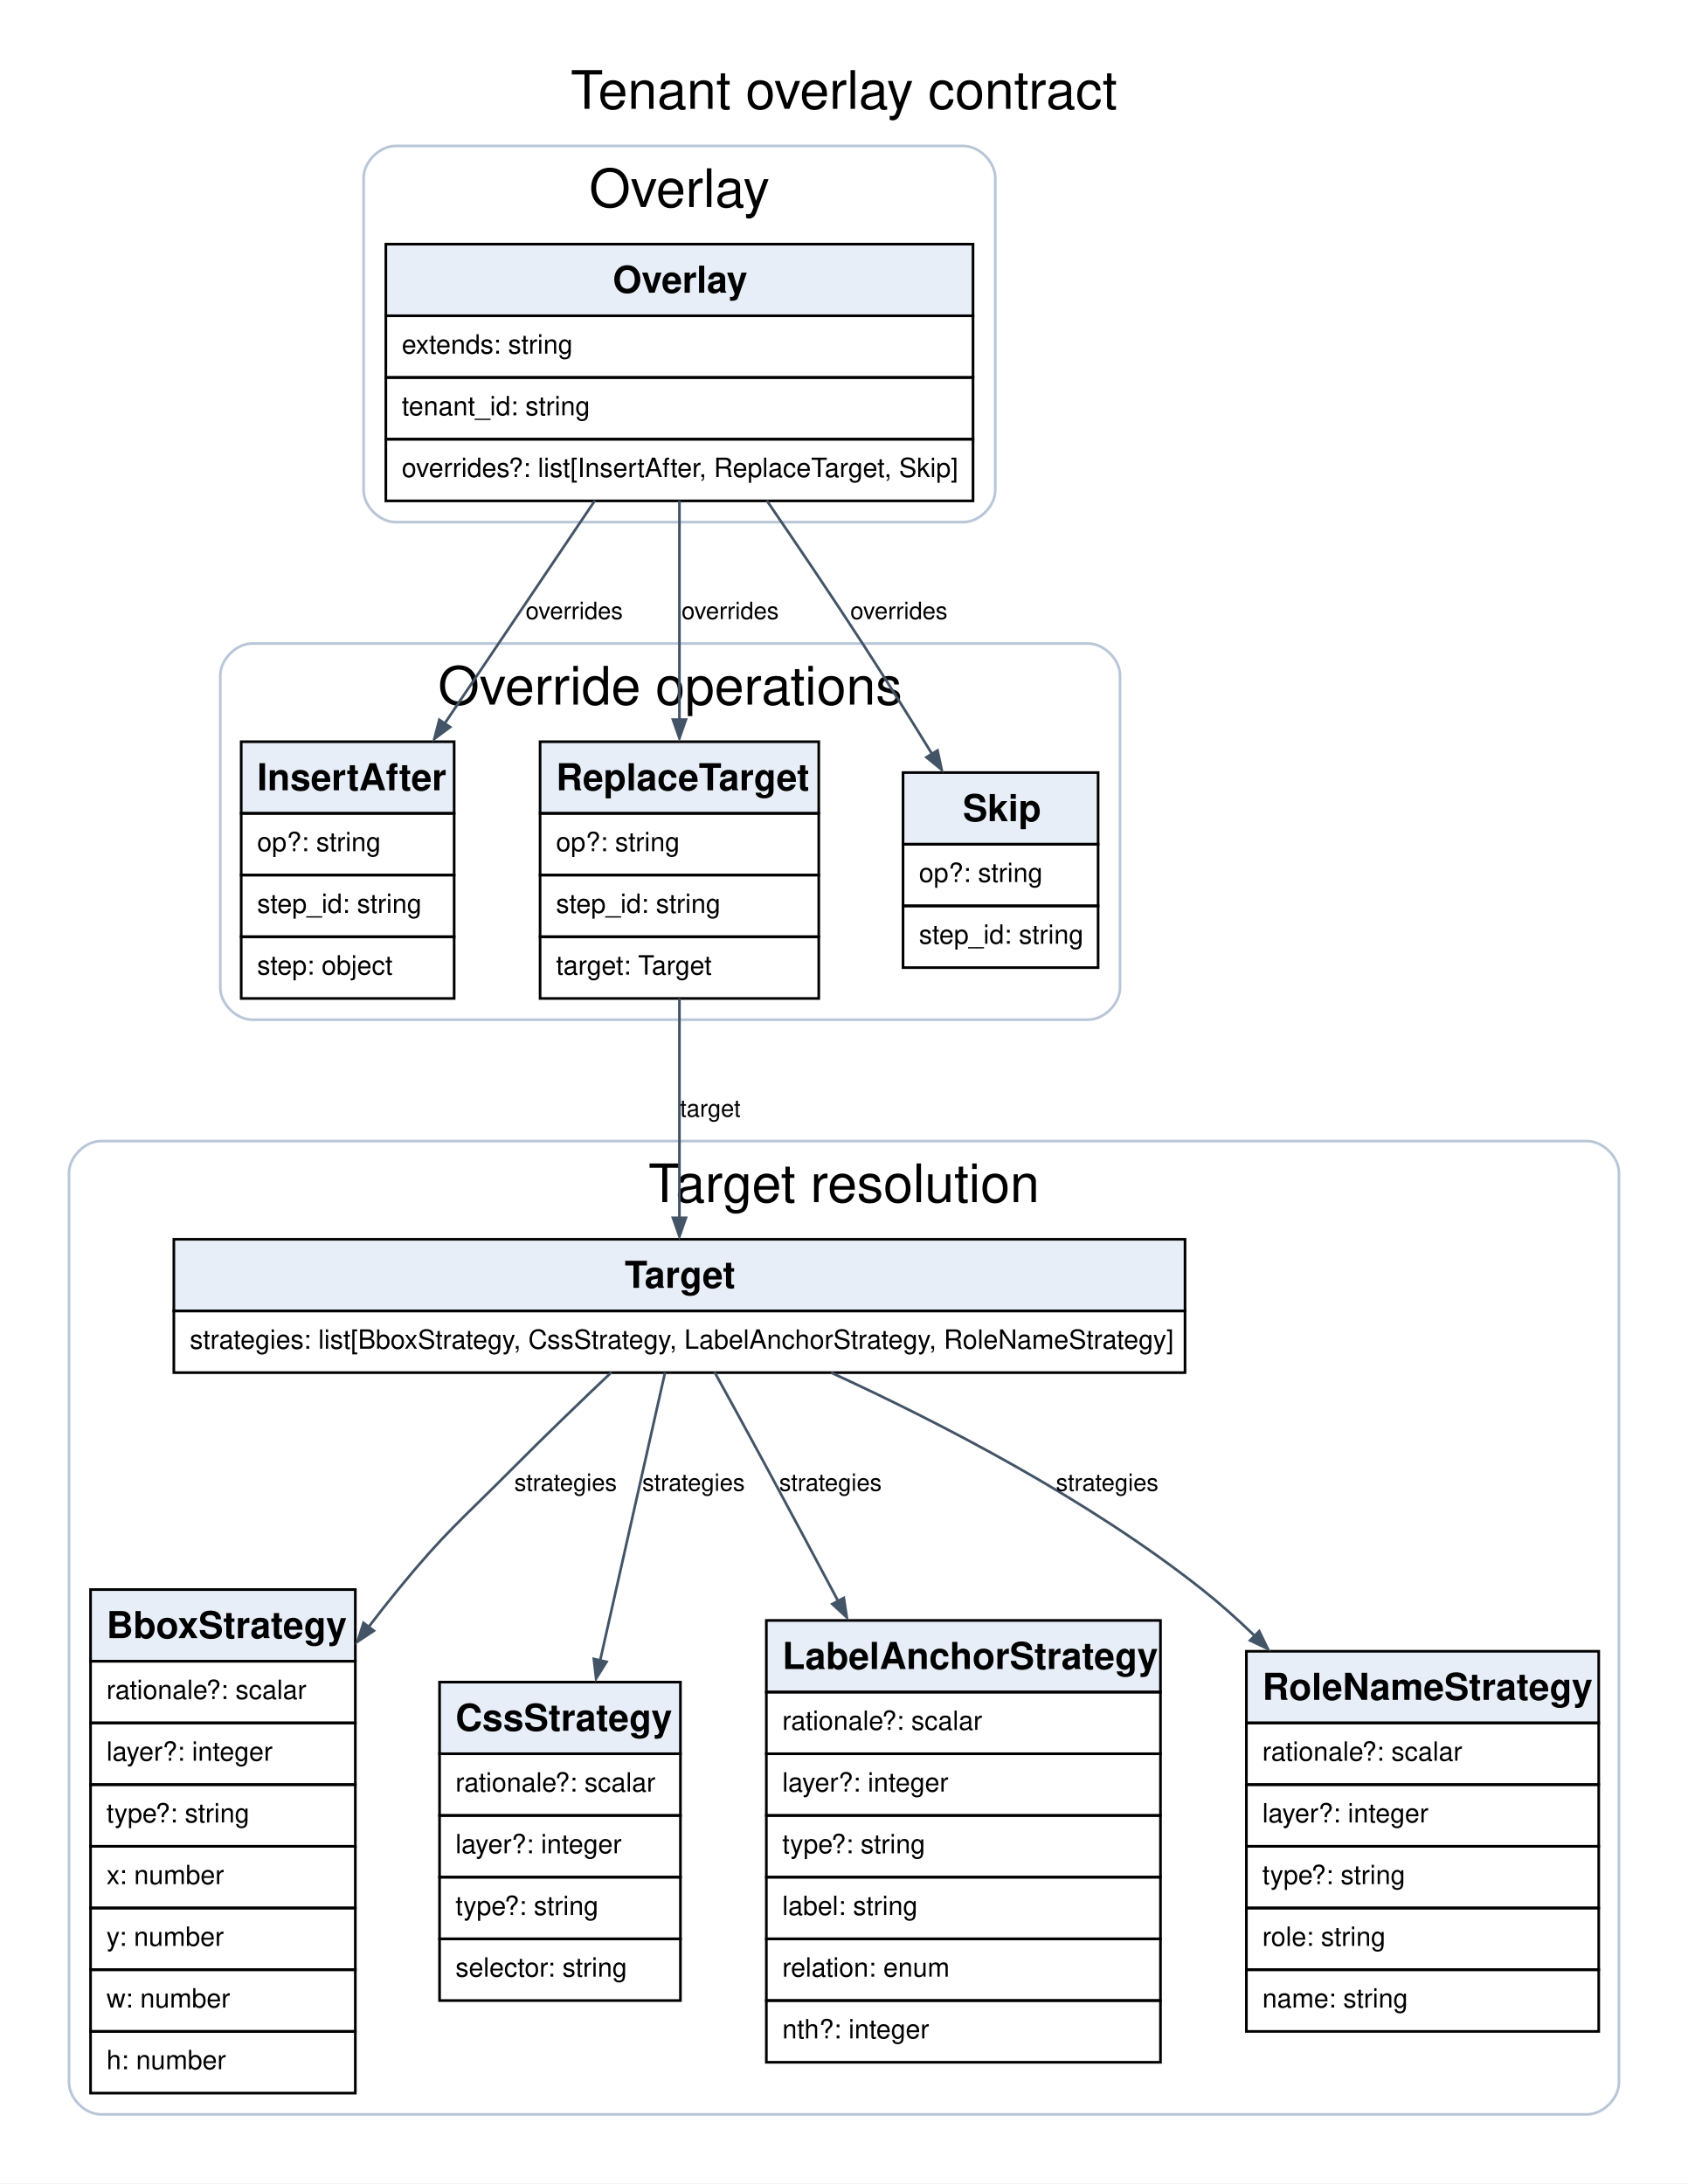
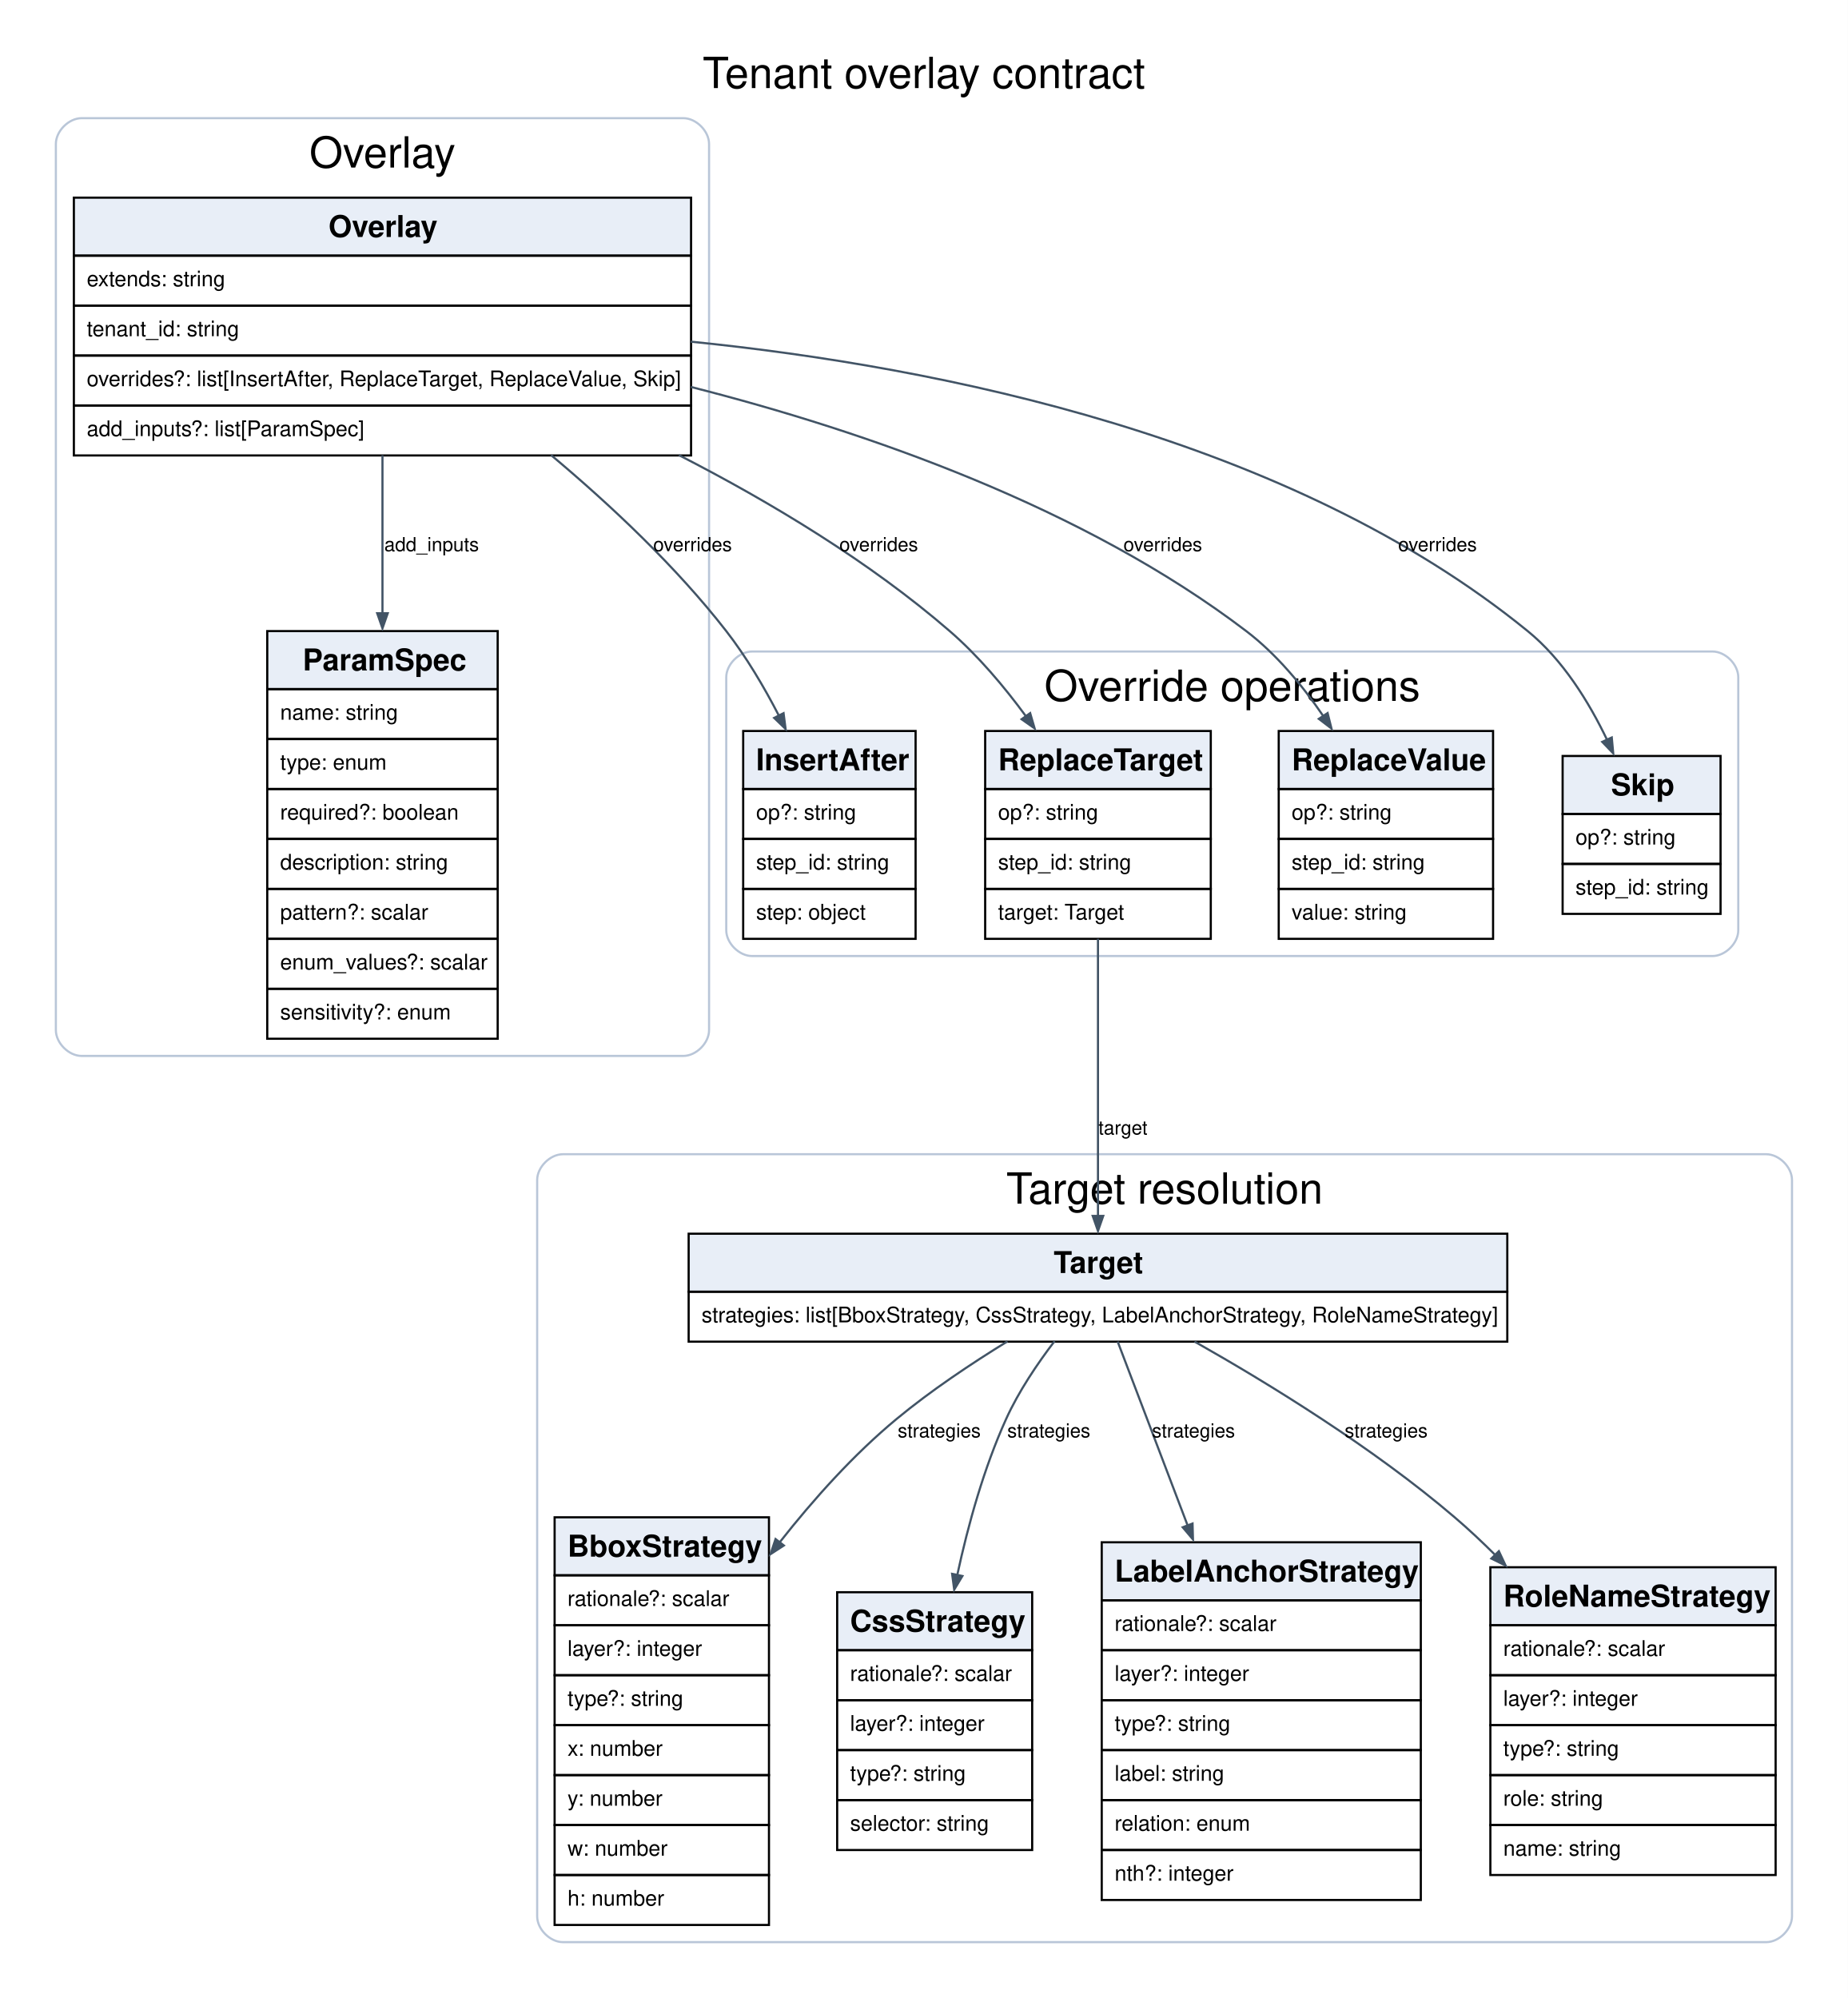
- <svg xmlns="http://www.w3.org/2000/svg" width="636pt" height="823pt" viewBox="0.00 0.00 636.00 823.00">
-   <g id="graph0" class="graph" transform="scale(1 1) rotate(0) translate(18 804.75)">
-     <polygon fill="#ffffff" stroke="none" points="-18,18 -18,-804.75 618,-804.75 618,18 -18,18" />
-     <text xml:space="preserve" text-anchor="middle" x="300" y="-763.75" font-family="Helvetica,sans-Serif" font-size="20.00">Tenant overlay contract</text>
+ <svg xmlns="http://www.w3.org/2000/svg" width="860pt" height="930pt" viewBox="0.00 0.00 860.00 930.00">
+   <g id="graph0" class="graph" transform="scale(1 1) rotate(0) translate(18 912)">
+     <polygon fill="#ffffff" stroke="none" points="-18,18 -18,-912 842,-912 842,18 -18,18" />
+     <text xml:space="preserve" text-anchor="middle" x="412" y="-871" font-family="Helvetica,sans-Serif" font-size="20.00">Tenant overlay contract</text>
    <g id="clust1" class="cluster">
-       <path fill="#ffffff" stroke="#b9c6d8" d="M20,-8C20,-8 580,-8 580,-8 586,-8 592,-14 592,-20 592,-20 592,-362.75 592,-362.75 592,-368.75 586,-374.75 580,-374.75 580,-374.75 20,-374.75 20,-374.75 14,-374.75 8,-368.75 8,-362.75 8,-362.75 8,-20 8,-20 8,-14 14,-8 20,-8" />
-       <text xml:space="preserve" text-anchor="middle" x="300" y="-351.75" font-family="Helvetica,sans-Serif" font-size="20.00">Target resolution</text>
+       <path fill="#ffffff" stroke="#b9c6d8" d="M244,-8C244,-8 804,-8 804,-8 810,-8 816,-14 816,-20 816,-20 816,-362.75 816,-362.75 816,-368.75 810,-374.75 804,-374.75 804,-374.75 244,-374.75 244,-374.75 238,-374.75 232,-368.75 232,-362.75 232,-362.75 232,-20 232,-20 232,-14 238,-8 244,-8" />
+       <text xml:space="preserve" text-anchor="middle" x="524" y="-351.75" font-family="Helvetica,sans-Serif" font-size="20.00">Target resolution</text>
    </g>
    <g id="clust2" class="cluster">
-       <path fill="#ffffff" stroke="#b9c6d8" d="M77,-420.5C77,-420.5 392,-420.5 392,-420.5 398,-420.5 404,-426.5 404,-432.5 404,-432.5 404,-550.25 404,-550.25 404,-556.25 398,-562.25 392,-562.25 392,-562.25 77,-562.25 77,-562.25 71,-562.25 65,-556.25 65,-550.25 65,-550.25 65,-432.5 65,-432.5 65,-426.5 71,-420.5 77,-420.5" />
-       <text xml:space="preserve" text-anchor="middle" x="234.5" y="-539.25" font-family="Helvetica,sans-Serif" font-size="20.00">Override operations</text>
+       <path fill="#ffffff" stroke="#b9c6d8" d="M332,-467C332,-467 779,-467 779,-467 785,-467 791,-473 791,-479 791,-479 791,-596.75 791,-596.75 791,-602.75 785,-608.75 779,-608.75 779,-608.75 332,-608.75 332,-608.75 326,-608.75 320,-602.75 320,-596.75 320,-596.75 320,-479 320,-479 320,-473 326,-467 332,-467" />
+       <text xml:space="preserve" text-anchor="middle" x="555.5" y="-585.75" font-family="Helvetica,sans-Serif" font-size="20.00">Override operations</text>
    </g>
    <g id="clust3" class="cluster">
-       <path fill="#ffffff" stroke="#b9c6d8" d="M131,-608C131,-608 345,-608 345,-608 351,-608 357,-614 357,-620 357,-620 357,-737.75 357,-737.75 357,-743.75 351,-749.75 345,-749.75 345,-749.75 131,-749.75 131,-749.75 125,-749.75 119,-743.75 119,-737.75 119,-737.75 119,-620 119,-620 119,-614 125,-608 131,-608" />
-       <text xml:space="preserve" text-anchor="middle" x="238" y="-726.75" font-family="Helvetica,sans-Serif" font-size="20.00">Overlay</text>
+       <path fill="#ffffff" stroke="#b9c6d8" d="M20,-420.5C20,-420.5 300,-420.5 300,-420.5 306,-420.5 312,-426.5 312,-432.5 312,-432.5 312,-845 312,-845 312,-851 306,-857 300,-857 300,-857 20,-857 20,-857 14,-857 8,-851 8,-845 8,-845 8,-432.5 8,-432.5 8,-426.5 14,-420.5 20,-420.5" />
+       <text xml:space="preserve" text-anchor="middle" x="160" y="-834" font-family="Helvetica,sans-Serif" font-size="20.00">Overlay</text>
    </g>
    <g id="node1" class="node">
-       <polygon fill="#ffffff" stroke="none" points="16.12,-16 16.12,-205.75 115.88,-205.75 115.88,-16 16.12,-16" />
-       <polygon fill="#e8eef7" stroke="none" points="16.12,-178.75 16.12,-205.75 115.88,-205.75 115.88,-178.75 16.12,-178.75" />
-       <polygon fill="none" stroke="black" points="16.12,-178.75 16.12,-205.75 115.88,-205.75 115.88,-178.75 16.12,-178.75" />
-       <text xml:space="preserve" text-anchor="start" x="22.12" y="-187.45" font-family="Helvetica,sans-Serif" font-weight="bold" font-size="14.00">BboxStrategy</text>
-       <polygon fill="none" stroke="black" points="16.12,-155.5 16.12,-178.75 115.88,-178.75 115.88,-155.5 16.12,-155.5" />
-       <text xml:space="preserve" text-anchor="start" x="22.12" y="-164.5" font-family="Helvetica,sans-Serif" font-size="10.00">rationale?: scalar</text>
-       <polygon fill="none" stroke="black" points="16.12,-132.25 16.12,-155.5 115.88,-155.5 115.88,-132.25 16.12,-132.25" />
-       <text xml:space="preserve" text-anchor="start" x="22.12" y="-141.25" font-family="Helvetica,sans-Serif" font-size="10.00">layer?: integer</text>
-       <polygon fill="none" stroke="black" points="16.12,-109 16.12,-132.25 115.88,-132.25 115.88,-109 16.12,-109" />
-       <text xml:space="preserve" text-anchor="start" x="22.12" y="-118" font-family="Helvetica,sans-Serif" font-size="10.00">type?: string</text>
-       <polygon fill="none" stroke="black" points="16.12,-85.75 16.12,-109 115.88,-109 115.88,-85.75 16.12,-85.75" />
-       <text xml:space="preserve" text-anchor="start" x="22.12" y="-94.75" font-family="Helvetica,sans-Serif" font-size="10.00">x: number</text>
-       <polygon fill="none" stroke="black" points="16.12,-62.5 16.12,-85.75 115.88,-85.75 115.88,-62.5 16.12,-62.5" />
-       <text xml:space="preserve" text-anchor="start" x="22.12" y="-71.5" font-family="Helvetica,sans-Serif" font-size="10.00">y: number</text>
-       <polygon fill="none" stroke="black" points="16.12,-39.25 16.12,-62.5 115.88,-62.5 115.88,-39.25 16.12,-39.25" />
-       <text xml:space="preserve" text-anchor="start" x="22.12" y="-48.25" font-family="Helvetica,sans-Serif" font-size="10.00">w: number</text>
-       <polygon fill="none" stroke="black" points="16.12,-16 16.12,-39.25 115.88,-39.25 115.88,-16 16.12,-16" />
-       <text xml:space="preserve" text-anchor="start" x="22.12" y="-25" font-family="Helvetica,sans-Serif" font-size="10.00">h: number</text>
+       <polygon fill="#ffffff" stroke="none" points="240.12,-16 240.12,-205.75 339.88,-205.75 339.88,-16 240.12,-16" />
+       <polygon fill="#e8eef7" stroke="none" points="240.12,-178.75 240.12,-205.75 339.88,-205.75 339.88,-178.75 240.12,-178.75" />
+       <polygon fill="none" stroke="black" points="240.12,-178.75 240.12,-205.75 339.88,-205.75 339.88,-178.75 240.12,-178.75" />
+       <text xml:space="preserve" text-anchor="start" x="246.12" y="-187.45" font-family="Helvetica,sans-Serif" font-weight="bold" font-size="14.00">BboxStrategy</text>
+       <polygon fill="none" stroke="black" points="240.12,-155.5 240.12,-178.75 339.88,-178.75 339.88,-155.5 240.12,-155.5" />
+       <text xml:space="preserve" text-anchor="start" x="246.12" y="-164.5" font-family="Helvetica,sans-Serif" font-size="10.00">rationale?: scalar</text>
+       <polygon fill="none" stroke="black" points="240.12,-132.25 240.12,-155.5 339.88,-155.5 339.88,-132.25 240.12,-132.25" />
+       <text xml:space="preserve" text-anchor="start" x="246.12" y="-141.25" font-family="Helvetica,sans-Serif" font-size="10.00">layer?: integer</text>
+       <polygon fill="none" stroke="black" points="240.12,-109 240.12,-132.25 339.88,-132.25 339.88,-109 240.12,-109" />
+       <text xml:space="preserve" text-anchor="start" x="246.12" y="-118" font-family="Helvetica,sans-Serif" font-size="10.00">type?: string</text>
+       <polygon fill="none" stroke="black" points="240.12,-85.75 240.12,-109 339.88,-109 339.88,-85.75 240.12,-85.75" />
+       <text xml:space="preserve" text-anchor="start" x="246.12" y="-94.75" font-family="Helvetica,sans-Serif" font-size="10.00">x: number</text>
+       <polygon fill="none" stroke="black" points="240.12,-62.5 240.12,-85.75 339.88,-85.75 339.88,-62.5 240.12,-62.5" />
+       <text xml:space="preserve" text-anchor="start" x="246.12" y="-71.5" font-family="Helvetica,sans-Serif" font-size="10.00">y: number</text>
+       <polygon fill="none" stroke="black" points="240.12,-39.25 240.12,-62.5 339.88,-62.5 339.88,-39.25 240.12,-39.25" />
+       <text xml:space="preserve" text-anchor="start" x="246.12" y="-48.25" font-family="Helvetica,sans-Serif" font-size="10.00">w: number</text>
+       <polygon fill="none" stroke="black" points="240.12,-16 240.12,-39.25 339.88,-39.25 339.88,-16 240.12,-16" />
+       <text xml:space="preserve" text-anchor="start" x="246.12" y="-25" font-family="Helvetica,sans-Serif" font-size="10.00">h: number</text>
    </g>
    <g id="node2" class="node">
-       <polygon fill="#ffffff" stroke="none" points="147.62,-50.88 147.62,-170.88 238.38,-170.88 238.38,-50.88 147.62,-50.88" />
-       <polygon fill="#e8eef7" stroke="none" points="147.62,-143.88 147.62,-170.88 238.38,-170.88 238.38,-143.88 147.62,-143.88" />
-       <polygon fill="none" stroke="black" points="147.62,-143.88 147.62,-170.88 238.38,-170.88 238.38,-143.88 147.62,-143.88" />
-       <text xml:space="preserve" text-anchor="start" x="153.62" y="-152.57" font-family="Helvetica,sans-Serif" font-weight="bold" font-size="14.00">CssStrategy</text>
-       <polygon fill="none" stroke="black" points="147.62,-120.62 147.62,-143.88 238.38,-143.88 238.38,-120.62 147.62,-120.62" />
-       <text xml:space="preserve" text-anchor="start" x="153.62" y="-129.62" font-family="Helvetica,sans-Serif" font-size="10.00">rationale?: scalar</text>
-       <polygon fill="none" stroke="black" points="147.62,-97.38 147.62,-120.62 238.38,-120.62 238.38,-97.38 147.62,-97.38" />
-       <text xml:space="preserve" text-anchor="start" x="153.62" y="-106.38" font-family="Helvetica,sans-Serif" font-size="10.00">layer?: integer</text>
-       <polygon fill="none" stroke="black" points="147.62,-74.12 147.62,-97.38 238.38,-97.38 238.38,-74.12 147.62,-74.12" />
-       <text xml:space="preserve" text-anchor="start" x="153.62" y="-83.12" font-family="Helvetica,sans-Serif" font-size="10.00">type?: string</text>
-       <polygon fill="none" stroke="black" points="147.62,-50.88 147.62,-74.12 238.38,-74.12 238.38,-50.88 147.62,-50.88" />
-       <text xml:space="preserve" text-anchor="start" x="153.62" y="-59.88" font-family="Helvetica,sans-Serif" font-size="10.00">selector: string</text>
+       <polygon fill="#ffffff" stroke="none" points="371.62,-50.88 371.62,-170.88 462.38,-170.88 462.38,-50.88 371.62,-50.88" />
+       <polygon fill="#e8eef7" stroke="none" points="371.62,-143.88 371.62,-170.88 462.38,-170.88 462.38,-143.88 371.62,-143.88" />
+       <polygon fill="none" stroke="black" points="371.62,-143.88 371.62,-170.88 462.38,-170.88 462.38,-143.88 371.62,-143.88" />
+       <text xml:space="preserve" text-anchor="start" x="377.62" y="-152.57" font-family="Helvetica,sans-Serif" font-weight="bold" font-size="14.00">CssStrategy</text>
+       <polygon fill="none" stroke="black" points="371.62,-120.62 371.62,-143.88 462.38,-143.88 462.38,-120.62 371.62,-120.62" />
+       <text xml:space="preserve" text-anchor="start" x="377.62" y="-129.62" font-family="Helvetica,sans-Serif" font-size="10.00">rationale?: scalar</text>
+       <polygon fill="none" stroke="black" points="371.62,-97.38 371.62,-120.62 462.38,-120.62 462.38,-97.38 371.62,-97.38" />
+       <text xml:space="preserve" text-anchor="start" x="377.62" y="-106.38" font-family="Helvetica,sans-Serif" font-size="10.00">layer?: integer</text>
+       <polygon fill="none" stroke="black" points="371.62,-74.12 371.62,-97.38 462.38,-97.38 462.38,-74.12 371.62,-74.12" />
+       <text xml:space="preserve" text-anchor="start" x="377.62" y="-83.12" font-family="Helvetica,sans-Serif" font-size="10.00">type?: string</text>
+       <polygon fill="none" stroke="black" points="371.62,-50.88 371.62,-74.12 462.38,-74.12 462.38,-50.88 371.62,-50.88" />
+       <text xml:space="preserve" text-anchor="start" x="377.62" y="-59.88" font-family="Helvetica,sans-Serif" font-size="10.00">selector: string</text>
    </g>
    <g id="node3" class="node">
-       <polygon fill="#ffffff" stroke="none" points="270.75,-27.62 270.75,-194.12 419.25,-194.12 419.25,-27.62 270.75,-27.62" />
-       <polygon fill="#e8eef7" stroke="none" points="270.75,-167.12 270.75,-194.12 419.25,-194.12 419.25,-167.12 270.75,-167.12" />
-       <polygon fill="none" stroke="black" points="270.75,-167.12 270.75,-194.12 419.25,-194.12 419.25,-167.12 270.75,-167.12" />
-       <text xml:space="preserve" text-anchor="start" x="276.75" y="-175.82" font-family="Helvetica,sans-Serif" font-weight="bold" font-size="14.00">LabelAnchorStrategy</text>
-       <polygon fill="none" stroke="black" points="270.75,-143.88 270.75,-167.12 419.25,-167.12 419.25,-143.88 270.75,-143.88" />
-       <text xml:space="preserve" text-anchor="start" x="276.75" y="-152.88" font-family="Helvetica,sans-Serif" font-size="10.00">rationale?: scalar</text>
-       <polygon fill="none" stroke="black" points="270.75,-120.62 270.75,-143.88 419.25,-143.88 419.25,-120.62 270.75,-120.62" />
-       <text xml:space="preserve" text-anchor="start" x="276.75" y="-129.62" font-family="Helvetica,sans-Serif" font-size="10.00">layer?: integer</text>
-       <polygon fill="none" stroke="black" points="270.75,-97.38 270.75,-120.62 419.25,-120.62 419.25,-97.38 270.75,-97.38" />
-       <text xml:space="preserve" text-anchor="start" x="276.75" y="-106.38" font-family="Helvetica,sans-Serif" font-size="10.00">type?: string</text>
-       <polygon fill="none" stroke="black" points="270.75,-74.12 270.75,-97.38 419.25,-97.38 419.25,-74.12 270.75,-74.12" />
-       <text xml:space="preserve" text-anchor="start" x="276.75" y="-83.12" font-family="Helvetica,sans-Serif" font-size="10.00">label: string</text>
-       <polygon fill="none" stroke="black" points="270.75,-50.88 270.75,-74.12 419.25,-74.12 419.25,-50.88 270.75,-50.88" />
-       <text xml:space="preserve" text-anchor="start" x="276.75" y="-59.88" font-family="Helvetica,sans-Serif" font-size="10.00">relation: enum</text>
-       <polygon fill="none" stroke="black" points="270.75,-27.62 270.75,-50.88 419.25,-50.88 419.25,-27.62 270.75,-27.62" />
-       <text xml:space="preserve" text-anchor="start" x="276.75" y="-36.62" font-family="Helvetica,sans-Serif" font-size="10.00">nth?: integer</text>
+       <polygon fill="#ffffff" stroke="none" points="494.75,-27.62 494.75,-194.12 643.25,-194.12 643.25,-27.62 494.75,-27.62" />
+       <polygon fill="#e8eef7" stroke="none" points="494.75,-167.12 494.75,-194.12 643.25,-194.12 643.25,-167.12 494.75,-167.12" />
+       <polygon fill="none" stroke="black" points="494.75,-167.12 494.75,-194.12 643.25,-194.12 643.25,-167.12 494.75,-167.12" />
+       <text xml:space="preserve" text-anchor="start" x="500.75" y="-175.82" font-family="Helvetica,sans-Serif" font-weight="bold" font-size="14.00">LabelAnchorStrategy</text>
+       <polygon fill="none" stroke="black" points="494.75,-143.88 494.75,-167.12 643.25,-167.12 643.25,-143.88 494.75,-143.88" />
+       <text xml:space="preserve" text-anchor="start" x="500.75" y="-152.88" font-family="Helvetica,sans-Serif" font-size="10.00">rationale?: scalar</text>
+       <polygon fill="none" stroke="black" points="494.75,-120.62 494.75,-143.88 643.25,-143.88 643.25,-120.62 494.75,-120.62" />
+       <text xml:space="preserve" text-anchor="start" x="500.75" y="-129.62" font-family="Helvetica,sans-Serif" font-size="10.00">layer?: integer</text>
+       <polygon fill="none" stroke="black" points="494.75,-97.38 494.75,-120.62 643.25,-120.62 643.25,-97.38 494.75,-97.38" />
+       <text xml:space="preserve" text-anchor="start" x="500.75" y="-106.38" font-family="Helvetica,sans-Serif" font-size="10.00">type?: string</text>
+       <polygon fill="none" stroke="black" points="494.75,-74.12 494.75,-97.38 643.25,-97.38 643.25,-74.12 494.75,-74.12" />
+       <text xml:space="preserve" text-anchor="start" x="500.75" y="-83.12" font-family="Helvetica,sans-Serif" font-size="10.00">label: string</text>
+       <polygon fill="none" stroke="black" points="494.75,-50.88 494.75,-74.12 643.25,-74.12 643.25,-50.88 494.75,-50.88" />
+       <text xml:space="preserve" text-anchor="start" x="500.75" y="-59.88" font-family="Helvetica,sans-Serif" font-size="10.00">relation: enum</text>
+       <polygon fill="none" stroke="black" points="494.75,-27.62 494.75,-50.88 643.25,-50.88 643.25,-27.62 494.75,-27.62" />
+       <text xml:space="preserve" text-anchor="start" x="500.75" y="-36.62" font-family="Helvetica,sans-Serif" font-size="10.00">nth?: integer</text>
    </g>
    <g id="node4" class="node">
-       <polygon fill="#ffffff" stroke="none" points="451.62,-39.25 451.62,-182.5 584.38,-182.5 584.38,-39.25 451.62,-39.25" />
-       <polygon fill="#e8eef7" stroke="none" points="451.62,-155.5 451.62,-182.5 584.38,-182.5 584.38,-155.5 451.62,-155.5" />
-       <polygon fill="none" stroke="black" points="451.62,-155.5 451.62,-182.5 584.38,-182.5 584.38,-155.5 451.62,-155.5" />
-       <text xml:space="preserve" text-anchor="start" x="457.62" y="-164.2" font-family="Helvetica,sans-Serif" font-weight="bold" font-size="14.00">RoleNameStrategy</text>
-       <polygon fill="none" stroke="black" points="451.62,-132.25 451.62,-155.5 584.38,-155.5 584.38,-132.25 451.62,-132.25" />
-       <text xml:space="preserve" text-anchor="start" x="457.62" y="-141.25" font-family="Helvetica,sans-Serif" font-size="10.00">rationale?: scalar</text>
-       <polygon fill="none" stroke="black" points="451.62,-109 451.62,-132.25 584.38,-132.25 584.38,-109 451.62,-109" />
-       <text xml:space="preserve" text-anchor="start" x="457.62" y="-118" font-family="Helvetica,sans-Serif" font-size="10.00">layer?: integer</text>
-       <polygon fill="none" stroke="black" points="451.62,-85.75 451.62,-109 584.38,-109 584.38,-85.75 451.62,-85.75" />
-       <text xml:space="preserve" text-anchor="start" x="457.62" y="-94.75" font-family="Helvetica,sans-Serif" font-size="10.00">type?: string</text>
-       <polygon fill="none" stroke="black" points="451.62,-62.5 451.62,-85.75 584.38,-85.75 584.38,-62.5 451.62,-62.5" />
-       <text xml:space="preserve" text-anchor="start" x="457.62" y="-71.5" font-family="Helvetica,sans-Serif" font-size="10.00">role: string</text>
-       <polygon fill="none" stroke="black" points="451.62,-39.25 451.62,-62.5 584.38,-62.5 584.38,-39.25 451.62,-39.25" />
-       <text xml:space="preserve" text-anchor="start" x="457.62" y="-48.25" font-family="Helvetica,sans-Serif" font-size="10.00">name: string</text>
+       <polygon fill="#ffffff" stroke="none" points="675.62,-39.25 675.62,-182.5 808.38,-182.5 808.38,-39.25 675.62,-39.25" />
+       <polygon fill="#e8eef7" stroke="none" points="675.62,-155.5 675.62,-182.5 808.38,-182.5 808.38,-155.5 675.62,-155.5" />
+       <polygon fill="none" stroke="black" points="675.62,-155.5 675.62,-182.5 808.38,-182.5 808.38,-155.5 675.62,-155.5" />
+       <text xml:space="preserve" text-anchor="start" x="681.62" y="-164.2" font-family="Helvetica,sans-Serif" font-weight="bold" font-size="14.00">RoleNameStrategy</text>
+       <polygon fill="none" stroke="black" points="675.62,-132.25 675.62,-155.5 808.38,-155.5 808.38,-132.25 675.62,-132.25" />
+       <text xml:space="preserve" text-anchor="start" x="681.62" y="-141.25" font-family="Helvetica,sans-Serif" font-size="10.00">rationale?: scalar</text>
+       <polygon fill="none" stroke="black" points="675.62,-109 675.62,-132.25 808.38,-132.25 808.38,-109 675.62,-109" />
+       <text xml:space="preserve" text-anchor="start" x="681.62" y="-118" font-family="Helvetica,sans-Serif" font-size="10.00">layer?: integer</text>
+       <polygon fill="none" stroke="black" points="675.62,-85.75 675.62,-109 808.38,-109 808.38,-85.75 675.62,-85.75" />
+       <text xml:space="preserve" text-anchor="start" x="681.62" y="-94.75" font-family="Helvetica,sans-Serif" font-size="10.00">type?: string</text>
+       <polygon fill="none" stroke="black" points="675.62,-62.5 675.62,-85.75 808.38,-85.75 808.38,-62.5 675.62,-62.5" />
+       <text xml:space="preserve" text-anchor="start" x="681.62" y="-71.5" font-family="Helvetica,sans-Serif" font-size="10.00">role: string</text>
+       <polygon fill="none" stroke="black" points="675.62,-39.25 675.62,-62.5 808.38,-62.5 808.38,-39.25 675.62,-39.25" />
+       <text xml:space="preserve" text-anchor="start" x="681.62" y="-48.25" font-family="Helvetica,sans-Serif" font-size="10.00">name: string</text>
    </g>
    <g id="node5" class="node">
-       <polygon fill="#ffffff" stroke="none" points="47.5,-287.5 47.5,-337.75 428.5,-337.75 428.5,-287.5 47.5,-287.5" />
-       <polygon fill="#e8eef7" stroke="none" points="47.5,-310.75 47.5,-337.75 428.5,-337.75 428.5,-310.75 47.5,-310.75" />
-       <polygon fill="none" stroke="black" points="47.5,-310.75 47.5,-337.75 428.5,-337.75 428.5,-310.75 47.5,-310.75" />
-       <text xml:space="preserve" text-anchor="start" x="217.38" y="-319.45" font-family="Helvetica,sans-Serif" font-weight="bold" font-size="14.00">Target</text>
-       <polygon fill="none" stroke="black" points="47.5,-287.5 47.5,-310.75 428.5,-310.75 428.5,-287.5 47.5,-287.5" />
-       <text xml:space="preserve" text-anchor="start" x="53.5" y="-296.5" font-family="Helvetica,sans-Serif" font-size="10.00">strategies: list[BboxStrategy, CssStrategy, LabelAnchorStrategy, RoleNameStrategy]</text>
+       <polygon fill="#ffffff" stroke="none" points="302.5,-287.5 302.5,-337.75 683.5,-337.75 683.5,-287.5 302.5,-287.5" />
+       <polygon fill="#e8eef7" stroke="none" points="302.5,-310.75 302.5,-337.75 683.5,-337.75 683.5,-310.75 302.5,-310.75" />
+       <polygon fill="none" stroke="black" points="302.5,-310.75 302.5,-337.75 683.5,-337.75 683.5,-310.75 302.5,-310.75" />
+       <text xml:space="preserve" text-anchor="start" x="472.38" y="-319.45" font-family="Helvetica,sans-Serif" font-weight="bold" font-size="14.00">Target</text>
+       <polygon fill="none" stroke="black" points="302.5,-287.5 302.5,-310.75 683.5,-310.75 683.5,-287.5 302.5,-287.5" />
+       <text xml:space="preserve" text-anchor="start" x="308.5" y="-296.5" font-family="Helvetica,sans-Serif" font-size="10.00">strategies: list[BboxStrategy, CssStrategy, LabelAnchorStrategy, RoleNameStrategy]</text>
+     </g>
+     <g id="edge7" class="edge">
+       <path fill="none" stroke="#425466" d="M450.88,-287.64C434.17,-277.37 415.18,-264.7 399.25,-251.5 379.36,-235.02 360.77,-214.34 344.77,-193.99" />
+       <polygon fill="#425466" stroke="#425466" points="346.81,-192.63 340.59,-188.59 342.94,-195.63 346.81,-192.63" />
+       <text xml:space="preserve" text-anchor="middle" x="419.12" y="-242.95" font-family="Helvetica,sans-Serif" font-size="9.00">strategies</text>
+     </g>
+     <g id="edge8" class="edge">
+       <path fill="none" stroke="#425466" d="M472.83,-287.78C464.78,-277.24 456.07,-264.33 450.25,-251.5 439.94,-228.77 432.6,-202.44 427.5,-178.82" />
+       <polygon fill="#425466" stroke="#425466" points="429.91,-178.42 426.09,-172.07 425.12,-179.42 429.91,-178.42" />
+       <text xml:space="preserve" text-anchor="middle" x="470.12" y="-242.95" font-family="Helvetica,sans-Serif" font-size="9.00">strategies</text>
+     </g>
+     <g id="edge9" class="edge">
+       <path fill="none" stroke="#425466" d="M502.17,-287.53C510.32,-266.1 522.77,-233.39 534.72,-201.97" />
+       <polygon fill="#425466" stroke="#425466" points="537.01,-202.85 537.21,-195.44 532.43,-201.11 537.01,-202.85" />
+       <text xml:space="preserve" text-anchor="middle" x="537.46" y="-242.95" font-family="Helvetica,sans-Serif" font-size="9.00">strategies</text>
+     </g>
+     <g id="edge10" class="edge">
+       <path fill="none" stroke="#425466" d="M537.95,-287.54C572.74,-267.85 621.19,-238.07 659,-205.75 665.46,-200.23 671.88,-194.21 678.12,-187.97" />
+       <polygon fill="#425466" stroke="#425466" points="679.58,-189.98 682.73,-183.27 676.08,-186.55 679.58,-189.98" />
+       <text xml:space="preserve" text-anchor="middle" x="627.12" y="-242.95" font-family="Helvetica,sans-Serif" font-size="9.00">strategies</text>
+     </g>
+     <g id="node6" class="node">
+       <polygon fill="#ffffff" stroke="none" points="327.88,-475 327.88,-571.75 408.12,-571.75 408.12,-475 327.88,-475" />
+       <polygon fill="#e8eef7" stroke="none" points="327.88,-544.75 327.88,-571.75 408.12,-571.75 408.12,-544.75 327.88,-544.75" />
+       <polygon fill="none" stroke="black" points="327.88,-544.75 327.88,-571.75 408.12,-571.75 408.12,-544.75 327.88,-544.75" />
+       <text xml:space="preserve" text-anchor="start" x="333.88" y="-553.45" font-family="Helvetica,sans-Serif" font-weight="bold" font-size="14.00">InsertAfter</text>
+       <polygon fill="none" stroke="black" points="327.88,-521.5 327.88,-544.75 408.12,-544.75 408.12,-521.5 327.88,-521.5" />
+       <text xml:space="preserve" text-anchor="start" x="333.88" y="-530.5" font-family="Helvetica,sans-Serif" font-size="10.00">op?: string</text>
+       <polygon fill="none" stroke="black" points="327.88,-498.25 327.88,-521.5 408.12,-521.5 408.12,-498.25 327.88,-498.25" />
+       <text xml:space="preserve" text-anchor="start" x="333.88" y="-507.25" font-family="Helvetica,sans-Serif" font-size="10.00">step_id: string</text>
+       <polygon fill="none" stroke="black" points="327.88,-475 327.88,-498.25 408.12,-498.25 408.12,-475 327.88,-475" />
+       <text xml:space="preserve" text-anchor="start" x="333.88" y="-484" font-family="Helvetica,sans-Serif" font-size="10.00">step: object</text>
+     </g>
+     <g id="node7" class="node">
+       <polygon fill="#ffffff" stroke="none" points="440.5,-475 440.5,-571.75 545.5,-571.75 545.5,-475 440.5,-475" />
+       <polygon fill="#e8eef7" stroke="none" points="440.5,-544.75 440.5,-571.75 545.5,-571.75 545.5,-544.75 440.5,-544.75" />
+       <polygon fill="none" stroke="black" points="440.5,-544.75 440.5,-571.75 545.5,-571.75 545.5,-544.75 440.5,-544.75" />
+       <text xml:space="preserve" text-anchor="start" x="446.5" y="-553.45" font-family="Helvetica,sans-Serif" font-weight="bold" font-size="14.00">ReplaceTarget</text>
+       <polygon fill="none" stroke="black" points="440.5,-521.5 440.5,-544.75 545.5,-544.75 545.5,-521.5 440.5,-521.5" />
+       <text xml:space="preserve" text-anchor="start" x="446.5" y="-530.5" font-family="Helvetica,sans-Serif" font-size="10.00">op?: string</text>
+       <polygon fill="none" stroke="black" points="440.5,-498.25 440.5,-521.5 545.5,-521.5 545.5,-498.25 440.5,-498.25" />
+       <text xml:space="preserve" text-anchor="start" x="446.5" y="-507.25" font-family="Helvetica,sans-Serif" font-size="10.00">step_id: string</text>
+       <polygon fill="none" stroke="black" points="440.5,-475 440.5,-498.25 545.5,-498.25 545.5,-475 440.5,-475" />
+       <text xml:space="preserve" text-anchor="start" x="446.5" y="-484" font-family="Helvetica,sans-Serif" font-size="10.00">target: Target</text>
+     </g>
+     <g id="edge6" class="edge">
+       <path fill="none" stroke="#425466" d="M493,-475.01C493,-435.53 493,-380.35 493,-345.83" />
+       <polygon fill="#425466" stroke="#425466" points="495.45,-346.03 493,-339.03 490.55,-346.03 495.45,-346.03" />
+       <text xml:space="preserve" text-anchor="middle" x="504.62" y="-383.95" font-family="Helvetica,sans-Serif" font-size="9.00">target</text>
+     </g>
+     <g id="node8" class="node">
+       <polygon fill="#ffffff" stroke="none" points="577.12,-475 577.12,-571.75 676.88,-571.75 676.88,-475 577.12,-475" />
+       <polygon fill="#e8eef7" stroke="none" points="577.12,-544.75 577.12,-571.75 676.88,-571.75 676.88,-544.75 577.12,-544.75" />
+       <polygon fill="none" stroke="black" points="577.12,-544.75 577.12,-571.75 676.88,-571.75 676.88,-544.75 577.12,-544.75" />
+       <text xml:space="preserve" text-anchor="start" x="583.12" y="-553.45" font-family="Helvetica,sans-Serif" font-weight="bold" font-size="14.00">ReplaceValue</text>
+       <polygon fill="none" stroke="black" points="577.12,-521.5 577.12,-544.75 676.88,-544.75 676.88,-521.5 577.12,-521.5" />
+       <text xml:space="preserve" text-anchor="start" x="583.12" y="-530.5" font-family="Helvetica,sans-Serif" font-size="10.00">op?: string</text>
+       <polygon fill="none" stroke="black" points="577.12,-498.25 577.12,-521.5 676.88,-521.5 676.88,-498.25 577.12,-498.25" />
+       <text xml:space="preserve" text-anchor="start" x="583.12" y="-507.25" font-family="Helvetica,sans-Serif" font-size="10.00">step_id: string</text>
+       <polygon fill="none" stroke="black" points="577.12,-475 577.12,-498.25 676.88,-498.25 676.88,-475 577.12,-475" />
+       <text xml:space="preserve" text-anchor="start" x="583.12" y="-484" font-family="Helvetica,sans-Serif" font-size="10.00">value: string</text>
+     </g>
+     <g id="node9" class="node">
+       <polygon fill="#ffffff" stroke="none" points="709.25,-486.62 709.25,-560.12 782.75,-560.12 782.75,-486.62 709.25,-486.62" />
+       <polygon fill="#e8eef7" stroke="none" points="709.25,-533.12 709.25,-560.12 782.75,-560.12 782.75,-533.12 709.25,-533.12" />
+       <polygon fill="none" stroke="black" points="709.25,-533.12 709.25,-560.12 782.75,-560.12 782.75,-533.12 709.25,-533.12" />
+       <text xml:space="preserve" text-anchor="start" x="731.75" y="-541.83" font-family="Helvetica,sans-Serif" font-weight="bold" font-size="14.00">Skip</text>
+       <polygon fill="none" stroke="black" points="709.25,-509.88 709.25,-533.12 782.75,-533.12 782.75,-509.88 709.25,-509.88" />
+       <text xml:space="preserve" text-anchor="start" x="715.25" y="-518.88" font-family="Helvetica,sans-Serif" font-size="10.00">op?: string</text>
+       <polygon fill="none" stroke="black" points="709.25,-486.62 709.25,-509.88 782.75,-509.88 782.75,-486.62 709.25,-486.62" />
+       <text xml:space="preserve" text-anchor="start" x="715.25" y="-495.62" font-family="Helvetica,sans-Serif" font-size="10.00">step_id: string</text>
+     </g>
+     <g id="node10" class="node">
+       <polygon fill="#ffffff" stroke="none" points="16.38,-700 16.38,-820 303.62,-820 303.62,-700 16.38,-700" />
+       <polygon fill="#e8eef7" stroke="none" points="16.38,-793 16.38,-820 303.62,-820 303.62,-793 16.38,-793" />
+       <polygon fill="none" stroke="black" points="16.38,-793 16.38,-820 303.62,-820 303.62,-793 16.38,-793" />
+       <text xml:space="preserve" text-anchor="start" x="134.88" y="-801.7" font-family="Helvetica,sans-Serif" font-weight="bold" font-size="14.00">Overlay</text>
+       <polygon fill="none" stroke="black" points="16.38,-769.75 16.38,-793 303.62,-793 303.62,-769.75 16.38,-769.75" />
+       <text xml:space="preserve" text-anchor="start" x="22.38" y="-778.75" font-family="Helvetica,sans-Serif" font-size="10.00">extends: string</text>
+       <polygon fill="none" stroke="black" points="16.38,-746.5 16.38,-769.75 303.62,-769.75 303.62,-746.5 16.38,-746.5" />
+       <text xml:space="preserve" text-anchor="start" x="22.38" y="-755.5" font-family="Helvetica,sans-Serif" font-size="10.00">tenant_id: string</text>
+       <polygon fill="none" stroke="black" points="16.38,-723.25 16.38,-746.5 303.62,-746.5 303.62,-723.25 16.38,-723.25" />
+       <text xml:space="preserve" text-anchor="start" x="22.38" y="-732.25" font-family="Helvetica,sans-Serif" font-size="10.00">overrides?: list[InsertAfter, ReplaceTarget, ReplaceValue, Skip]</text>
+       <polygon fill="none" stroke="black" points="16.38,-700 16.38,-723.25 303.62,-723.25 303.62,-700 16.38,-700" />
+       <text xml:space="preserve" text-anchor="start" x="22.38" y="-709" font-family="Helvetica,sans-Serif" font-size="10.00">add_inputs?: list[ParamSpec]</text>
+     </g>
+     <g id="edge1" class="edge">
+       <path fill="none" stroke="#425466" d="M238.48,-700.16C266.43,-676.71 296.72,-648.18 320,-618.25 329.29,-606.3 337.59,-592.28 344.56,-578.77" />
+       <polygon fill="#425466" stroke="#425466" points="346.67,-580.04 347.62,-572.68 342.29,-577.84 346.67,-580.04" />
+       <text xml:space="preserve" text-anchor="middle" x="304.33" y="-655.45" font-family="Helvetica,sans-Serif" font-size="9.00">overrides</text>
+     </g>
+     <g id="edge2" class="edge">
+       <path fill="none" stroke="#425466" d="M297.98,-700.15C340.96,-678.1 386.79,-650.46 424,-618.25 437.14,-606.88 449.24,-592.56 459.51,-578.56" />
+       <polygon fill="#425466" stroke="#425466" points="461.44,-580.07 463.52,-572.95 457.45,-577.22 461.44,-580.07" />
+       <text xml:space="preserve" text-anchor="middle" x="390.96" y="-655.45" font-family="Helvetica,sans-Serif" font-size="9.00">overrides</text>
+     </g>
+     <g id="edge3" class="edge">
+       <path fill="none" stroke="#425466" d="M303.57,-731.89C385.42,-711.07 486.41,-675.83 562,-618.25 575.96,-607.62 588.03,-593.11 597.86,-578.69" />
+       <polygon fill="#425466" stroke="#425466" points="599.87,-580.09 601.67,-572.9 595.78,-577.4 599.87,-580.09" />
+       <text xml:space="preserve" text-anchor="middle" x="523.17" y="-655.45" font-family="Helvetica,sans-Serif" font-size="9.00">overrides</text>
+     </g>
+     <g id="edge4" class="edge">
+       <path fill="none" stroke="#425466" d="M303.54,-752.97C419.99,-741.19 582.41,-708.28 693,-618.25 709.26,-605.02 721.43,-585.39 729.99,-567.51" />
+       <polygon fill="#425466" stroke="#425466" points="732.12,-568.73 732.8,-561.35 727.67,-566.69 732.12,-568.73" />
+       <text xml:space="preserve" text-anchor="middle" x="651.03" y="-655.45" font-family="Helvetica,sans-Serif" font-size="9.00">overrides</text>
+     </g>
+     <g id="node11" class="node">
+       <polygon fill="#ffffff" stroke="none" points="106.38,-428.5 106.38,-618.25 213.62,-618.25 213.62,-428.5 106.38,-428.5" />
+       <polygon fill="#e8eef7" stroke="none" points="106.38,-591.25 106.38,-618.25 213.62,-618.25 213.62,-591.25 106.38,-591.25" />
+       <polygon fill="none" stroke="black" points="106.38,-591.25 106.38,-618.25 213.62,-618.25 213.62,-591.25 106.38,-591.25" />
+       <text xml:space="preserve" text-anchor="start" x="122.88" y="-599.95" font-family="Helvetica,sans-Serif" font-weight="bold" font-size="14.00">ParamSpec</text>
+       <polygon fill="none" stroke="black" points="106.38,-568 106.38,-591.25 213.62,-591.25 213.62,-568 106.38,-568" />
+       <text xml:space="preserve" text-anchor="start" x="112.38" y="-577" font-family="Helvetica,sans-Serif" font-size="10.00">name: string</text>
+       <polygon fill="none" stroke="black" points="106.38,-544.75 106.38,-568 213.62,-568 213.62,-544.75 106.38,-544.75" />
+       <text xml:space="preserve" text-anchor="start" x="112.38" y="-553.75" font-family="Helvetica,sans-Serif" font-size="10.00">type: enum</text>
+       <polygon fill="none" stroke="black" points="106.38,-521.5 106.38,-544.75 213.62,-544.75 213.62,-521.5 106.38,-521.5" />
+       <text xml:space="preserve" text-anchor="start" x="112.38" y="-530.5" font-family="Helvetica,sans-Serif" font-size="10.00">required?: boolean</text>
+       <polygon fill="none" stroke="black" points="106.38,-498.25 106.38,-521.5 213.62,-521.5 213.62,-498.25 106.38,-498.25" />
+       <text xml:space="preserve" text-anchor="start" x="112.38" y="-507.25" font-family="Helvetica,sans-Serif" font-size="10.00">description: string</text>
+       <polygon fill="none" stroke="black" points="106.38,-475 106.38,-498.25 213.62,-498.25 213.62,-475 106.38,-475" />
+       <text xml:space="preserve" text-anchor="start" x="112.38" y="-484" font-family="Helvetica,sans-Serif" font-size="10.00">pattern?: scalar</text>
+       <polygon fill="none" stroke="black" points="106.38,-451.75 106.38,-475 213.62,-475 213.62,-451.75 106.38,-451.75" />
+       <text xml:space="preserve" text-anchor="start" x="112.38" y="-460.75" font-family="Helvetica,sans-Serif" font-size="10.00">enum_values?: scalar</text>
+       <polygon fill="none" stroke="black" points="106.38,-428.5 106.38,-451.75 213.62,-451.75 213.62,-428.5 106.38,-428.5" />
+       <text xml:space="preserve" text-anchor="start" x="112.38" y="-437.5" font-family="Helvetica,sans-Serif" font-size="10.00">sensitivity?: enum</text>
    </g>
    <g id="edge5" class="edge">
-       <path fill="none" stroke="#425466" d="M212.38,-287.63C200.9,-276.73 187.27,-263.6 175.25,-251.5 155.53,-231.65 149.7,-227.42 132,-205.75 128.27,-201.19 124.53,-196.43 120.82,-191.58" />
-       <polygon fill="#425466" stroke="#425466" points="122.87,-190.23 116.69,-186.12 118.96,-193.19 122.87,-190.23" />
-       <text xml:space="preserve" text-anchor="middle" x="195.12" y="-242.95" font-family="Helvetica,sans-Serif" font-size="9.00">strategies</text>
-     </g>
-     <g id="edge6" class="edge">
-       <path fill="none" stroke="#425466" d="M232.57,-287.53C226.53,-260.7 216.49,-216.16 208.04,-178.64" />
-       <polygon fill="#425466" stroke="#425466" points="210.53,-178.52 206.6,-172.23 205.75,-179.6 210.53,-178.52" />
-       <text xml:space="preserve" text-anchor="middle" x="243.32" y="-242.95" font-family="Helvetica,sans-Serif" font-size="9.00">strategies</text>
-     </g>
-     <g id="edge7" class="edge">
-       <path fill="none" stroke="#425466" d="M251.25,-287.68C257.31,-276.68 264.56,-263.45 271,-251.5 279.77,-235.23 289.06,-217.86 297.97,-201.08" />
-       <polygon fill="#425466" stroke="#425466" points="299.94,-202.6 301.06,-195.27 295.61,-200.3 299.94,-202.6" />
-       <text xml:space="preserve" text-anchor="middle" x="294.91" y="-242.95" font-family="Helvetica,sans-Serif" font-size="9.00">strategies</text>
-     </g>
-     <g id="edge8" class="edge">
-       <path fill="none" stroke="#425466" d="M295.13,-287.51C336.29,-268.61 391.93,-239.87 435,-205.75 441.79,-200.37 448.47,-194.4 454.92,-188.14" />
-       <polygon fill="#425466" stroke="#425466" points="456.46,-190.06 459.7,-183.39 453.01,-186.59 456.46,-190.06" />
-       <text xml:space="preserve" text-anchor="middle" x="399.18" y="-242.95" font-family="Helvetica,sans-Serif" font-size="9.00">strategies</text>
-     </g>
-     <g id="node6" class="node">
-       <polygon fill="#ffffff" stroke="none" points="72.88,-428.5 72.88,-525.25 153.12,-525.25 153.12,-428.5 72.88,-428.5" />
-       <polygon fill="#e8eef7" stroke="none" points="72.88,-498.25 72.88,-525.25 153.12,-525.25 153.12,-498.25 72.88,-498.25" />
-       <polygon fill="none" stroke="black" points="72.88,-498.25 72.88,-525.25 153.12,-525.25 153.12,-498.25 72.88,-498.25" />
-       <text xml:space="preserve" text-anchor="start" x="78.88" y="-506.95" font-family="Helvetica,sans-Serif" font-weight="bold" font-size="14.00">InsertAfter</text>
-       <polygon fill="none" stroke="black" points="72.88,-475 72.88,-498.25 153.12,-498.25 153.12,-475 72.88,-475" />
-       <text xml:space="preserve" text-anchor="start" x="78.88" y="-484" font-family="Helvetica,sans-Serif" font-size="10.00">op?: string</text>
-       <polygon fill="none" stroke="black" points="72.88,-451.75 72.88,-475 153.12,-475 153.12,-451.75 72.88,-451.75" />
-       <text xml:space="preserve" text-anchor="start" x="78.88" y="-460.75" font-family="Helvetica,sans-Serif" font-size="10.00">step_id: string</text>
-       <polygon fill="none" stroke="black" points="72.88,-428.5 72.88,-451.75 153.12,-451.75 153.12,-428.5 72.88,-428.5" />
-       <text xml:space="preserve" text-anchor="start" x="78.88" y="-437.5" font-family="Helvetica,sans-Serif" font-size="10.00">step: object</text>
-     </g>
-     <g id="node7" class="node">
-       <polygon fill="#ffffff" stroke="none" points="185.5,-428.5 185.5,-525.25 290.5,-525.25 290.5,-428.5 185.5,-428.5" />
-       <polygon fill="#e8eef7" stroke="none" points="185.5,-498.25 185.5,-525.25 290.5,-525.25 290.5,-498.25 185.5,-498.25" />
-       <polygon fill="none" stroke="black" points="185.5,-498.25 185.5,-525.25 290.5,-525.25 290.5,-498.25 185.5,-498.25" />
-       <text xml:space="preserve" text-anchor="start" x="191.5" y="-506.95" font-family="Helvetica,sans-Serif" font-weight="bold" font-size="14.00">ReplaceTarget</text>
-       <polygon fill="none" stroke="black" points="185.5,-475 185.5,-498.25 290.5,-498.25 290.5,-475 185.5,-475" />
-       <text xml:space="preserve" text-anchor="start" x="191.5" y="-484" font-family="Helvetica,sans-Serif" font-size="10.00">op?: string</text>
-       <polygon fill="none" stroke="black" points="185.5,-451.75 185.5,-475 290.5,-475 290.5,-451.75 185.5,-451.75" />
-       <text xml:space="preserve" text-anchor="start" x="191.5" y="-460.75" font-family="Helvetica,sans-Serif" font-size="10.00">step_id: string</text>
-       <polygon fill="none" stroke="black" points="185.5,-428.5 185.5,-451.75 290.5,-451.75 290.5,-428.5 185.5,-428.5" />
-       <text xml:space="preserve" text-anchor="start" x="191.5" y="-437.5" font-family="Helvetica,sans-Serif" font-size="10.00">target: Target</text>
-     </g>
-     <g id="edge4" class="edge">
-       <path fill="none" stroke="#425466" d="M238,-428.51C238,-401.85 238,-369.27 238,-345.63" />
-       <polygon fill="#425466" stroke="#425466" points="240.45,-345.86 238,-338.86 235.55,-345.86 240.45,-345.86" />
-       <text xml:space="preserve" text-anchor="middle" x="249.62" y="-383.95" font-family="Helvetica,sans-Serif" font-size="9.00">target</text>
-     </g>
-     <g id="node8" class="node">
-       <polygon fill="#ffffff" stroke="none" points="322.25,-440.12 322.25,-513.62 395.75,-513.62 395.75,-440.12 322.25,-440.12" />
-       <polygon fill="#e8eef7" stroke="none" points="322.25,-486.62 322.25,-513.62 395.75,-513.62 395.75,-486.62 322.25,-486.62" />
-       <polygon fill="none" stroke="black" points="322.25,-486.62 322.25,-513.62 395.75,-513.62 395.75,-486.62 322.25,-486.62" />
-       <text xml:space="preserve" text-anchor="start" x="344.75" y="-495.32" font-family="Helvetica,sans-Serif" font-weight="bold" font-size="14.00">Skip</text>
-       <polygon fill="none" stroke="black" points="322.25,-463.38 322.25,-486.62 395.75,-486.62 395.75,-463.38 322.25,-463.38" />
-       <text xml:space="preserve" text-anchor="start" x="328.25" y="-472.38" font-family="Helvetica,sans-Serif" font-size="10.00">op?: string</text>
-       <polygon fill="none" stroke="black" points="322.25,-440.12 322.25,-463.38 395.75,-463.38 395.75,-440.12 322.25,-440.12" />
-       <text xml:space="preserve" text-anchor="start" x="328.25" y="-449.12" font-family="Helvetica,sans-Serif" font-size="10.00">step_id: string</text>
-     </g>
-     <g id="node9" class="node">
-       <polygon fill="#ffffff" stroke="none" points="127.38,-616 127.38,-712.75 348.62,-712.75 348.62,-616 127.38,-616" />
-       <polygon fill="#e8eef7" stroke="none" points="127.38,-685.75 127.38,-712.75 348.62,-712.75 348.62,-685.75 127.38,-685.75" />
-       <polygon fill="none" stroke="black" points="127.38,-685.75 127.38,-712.75 348.62,-712.75 348.62,-685.75 127.38,-685.75" />
-       <text xml:space="preserve" text-anchor="start" x="212.88" y="-694.45" font-family="Helvetica,sans-Serif" font-weight="bold" font-size="14.00">Overlay</text>
-       <polygon fill="none" stroke="black" points="127.38,-662.5 127.38,-685.75 348.62,-685.75 348.62,-662.5 127.38,-662.5" />
-       <text xml:space="preserve" text-anchor="start" x="133.38" y="-671.5" font-family="Helvetica,sans-Serif" font-size="10.00">extends: string</text>
-       <polygon fill="none" stroke="black" points="127.38,-639.25 127.38,-662.5 348.62,-662.5 348.62,-639.25 127.38,-639.25" />
-       <text xml:space="preserve" text-anchor="start" x="133.38" y="-648.25" font-family="Helvetica,sans-Serif" font-size="10.00">tenant_id: string</text>
-       <polygon fill="none" stroke="black" points="127.38,-616 127.38,-639.25 348.62,-639.25 348.62,-616 127.38,-616" />
-       <text xml:space="preserve" text-anchor="start" x="133.38" y="-625" font-family="Helvetica,sans-Serif" font-size="10.00">overrides?: list[InsertAfter, ReplaceTarget, Skip]</text>
-     </g>
-     <g id="edge1" class="edge">
-       <path fill="none" stroke="#425466" d="M206.13,-616.09C188.87,-590.47 167.46,-558.7 149.53,-532.08" />
-       <polygon fill="#425466" stroke="#425466" points="151.6,-530.77 145.65,-526.33 147.53,-533.51 151.6,-530.77" />
-       <text xml:space="preserve" text-anchor="middle" x="198.37" y="-571.45" font-family="Helvetica,sans-Serif" font-size="9.00">overrides</text>
-     </g>
-     <g id="edge2" class="edge">
-       <path fill="none" stroke="#425466" d="M238,-616.09C238,-590.9 238,-559.78 238,-533.45" />
-       <polygon fill="#425466" stroke="#425466" points="240.45,-533.59 238,-526.59 235.55,-533.59 240.45,-533.59" />
-       <text xml:space="preserve" text-anchor="middle" x="257.12" y="-571.45" font-family="Helvetica,sans-Serif" font-size="9.00">overrides</text>
-     </g>
-     <g id="edge3" class="edge">
-       <path fill="none" stroke="#425466" d="M270.93,-616.09C282.5,-599.22 295.49,-579.99 307,-562.25 315.77,-548.73 325.09,-533.81 333.37,-520.32" />
-       <polygon fill="#425466" stroke="#425466" points="335.25,-521.95 336.81,-514.7 331.07,-519.39 335.25,-521.95" />
-       <text xml:space="preserve" text-anchor="middle" x="320.7" y="-571.45" font-family="Helvetica,sans-Serif" font-size="9.00">overrides</text>
+       <path fill="none" stroke="#425466" d="M160,-700.1C160,-677.78 160,-651.67 160,-626.52" />
+       <polygon fill="#425466" stroke="#425466" points="162.45,-626.54 160,-619.54 157.55,-626.54 162.45,-626.54" />
+       <text xml:space="preserve" text-anchor="middle" x="182.88" y="-655.45" font-family="Helvetica,sans-Serif" font-size="9.00">add_inputs</text>
    </g>
  </g>
</svg>
